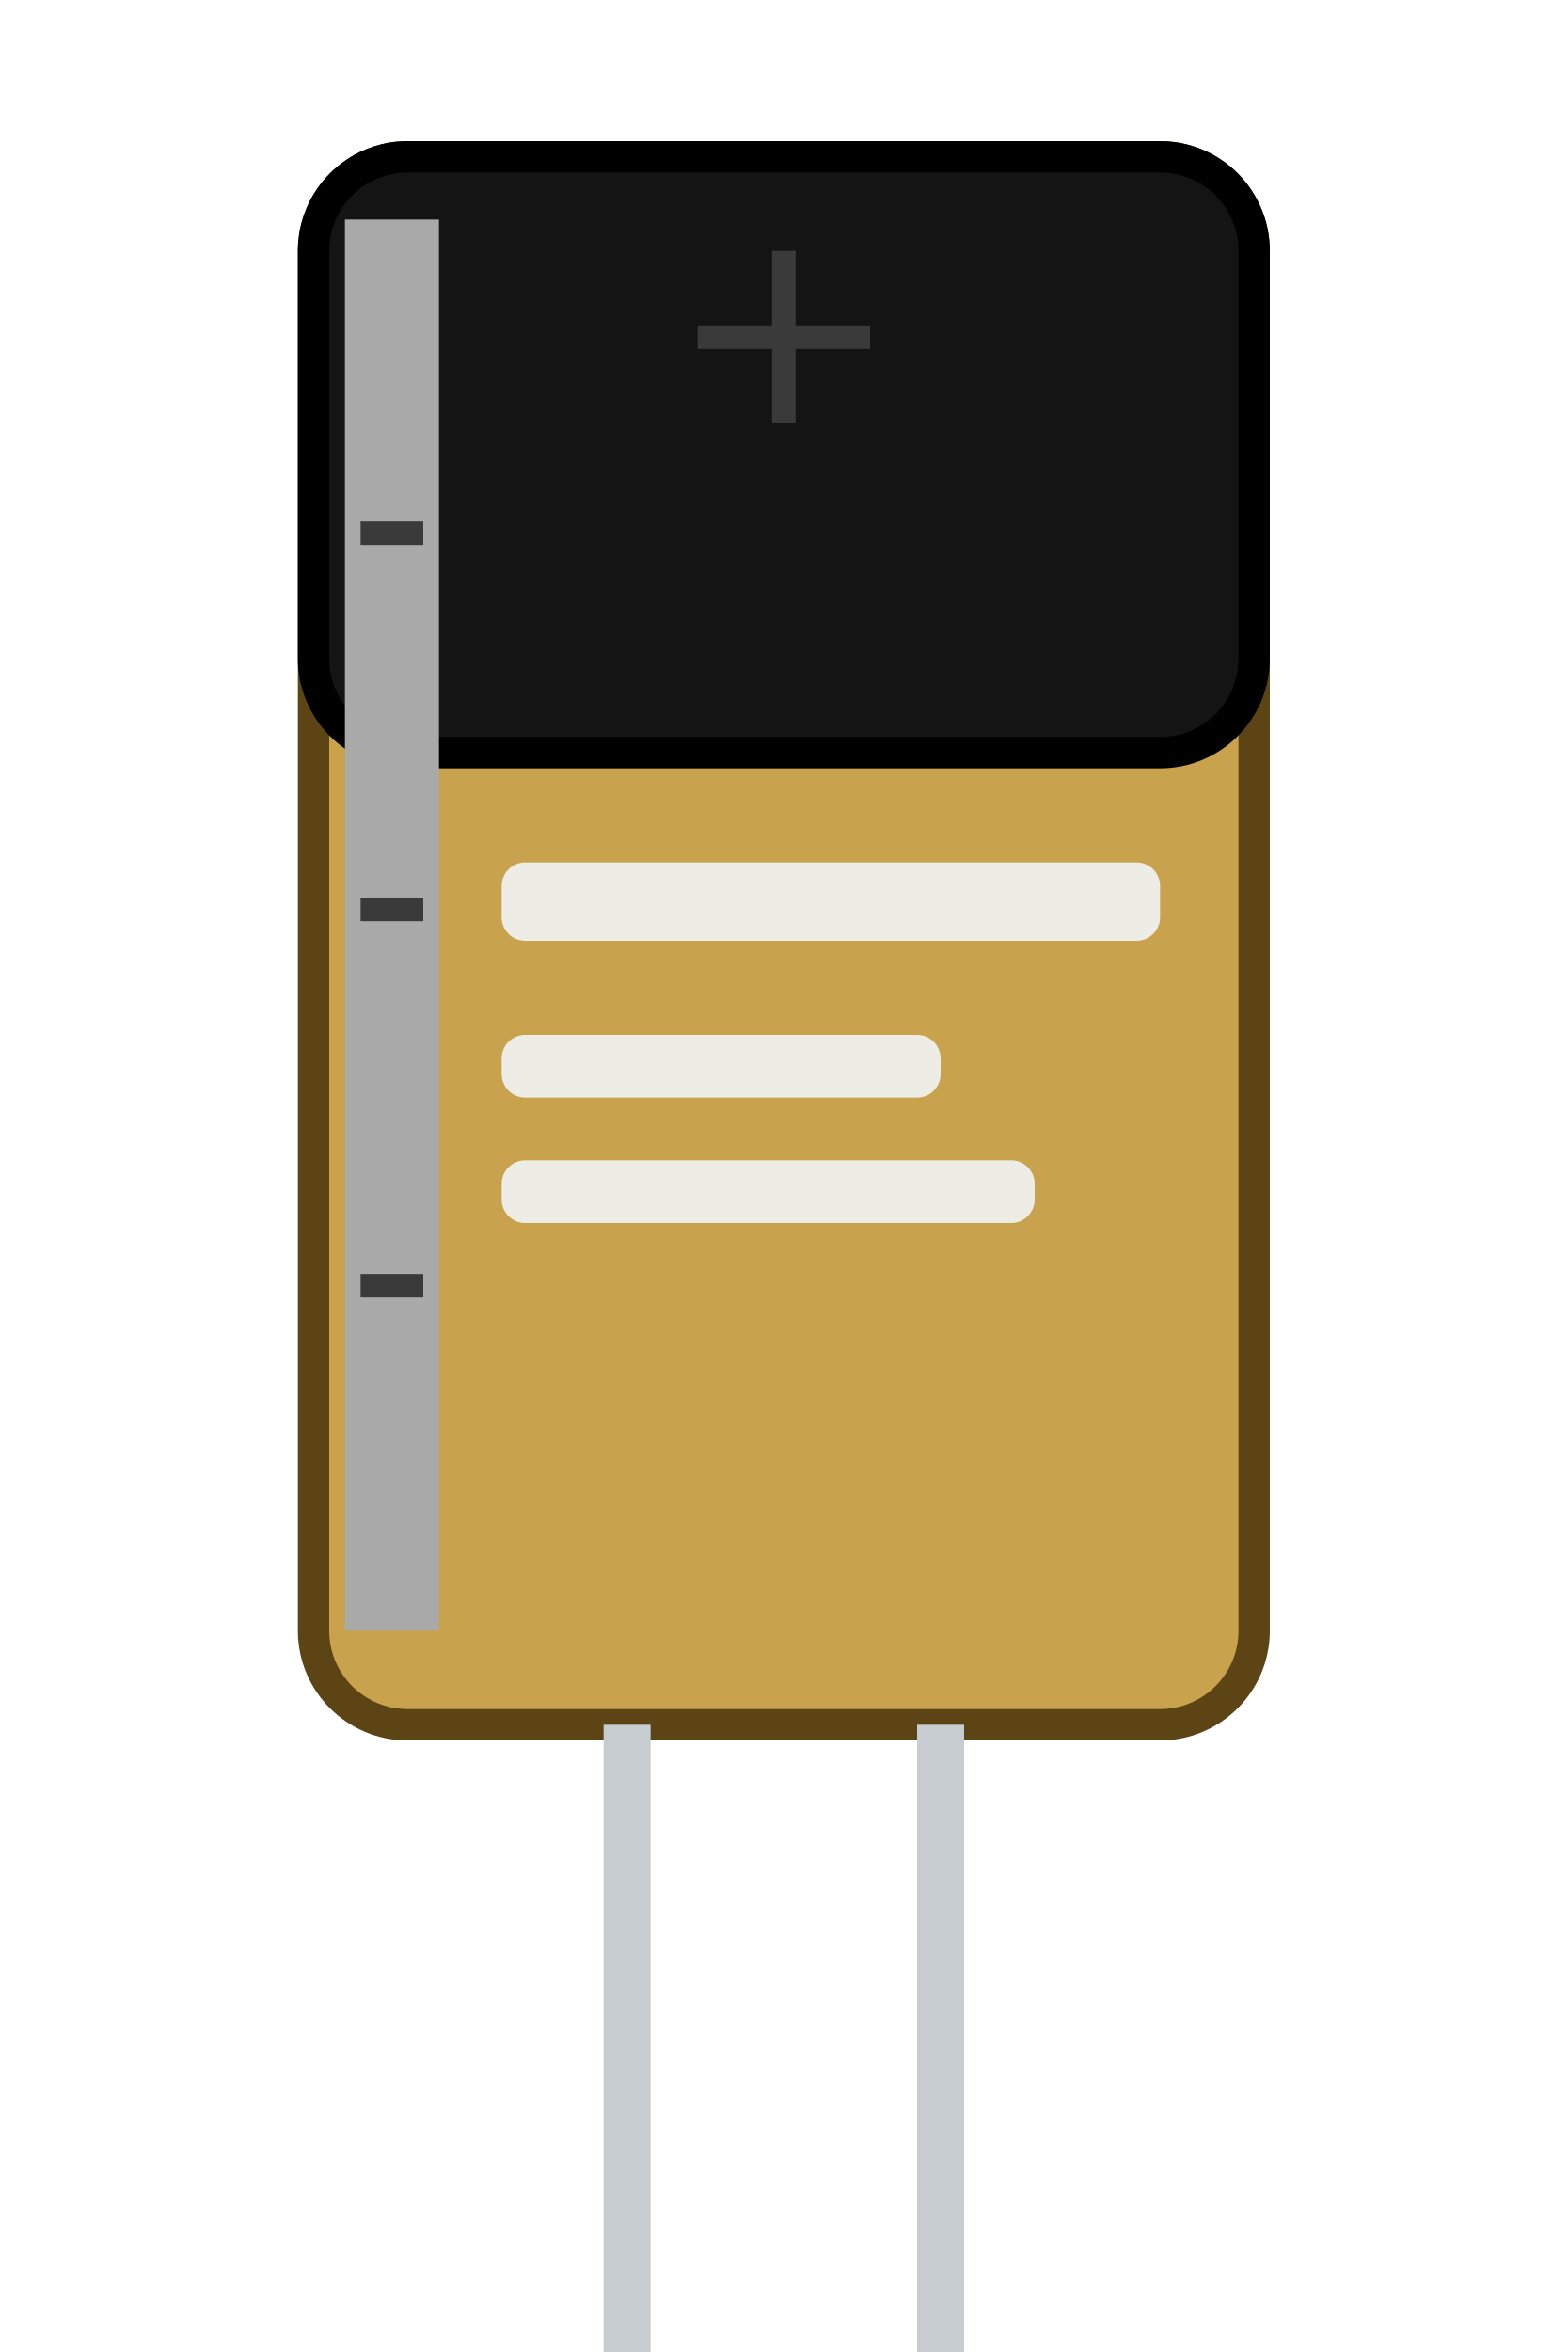
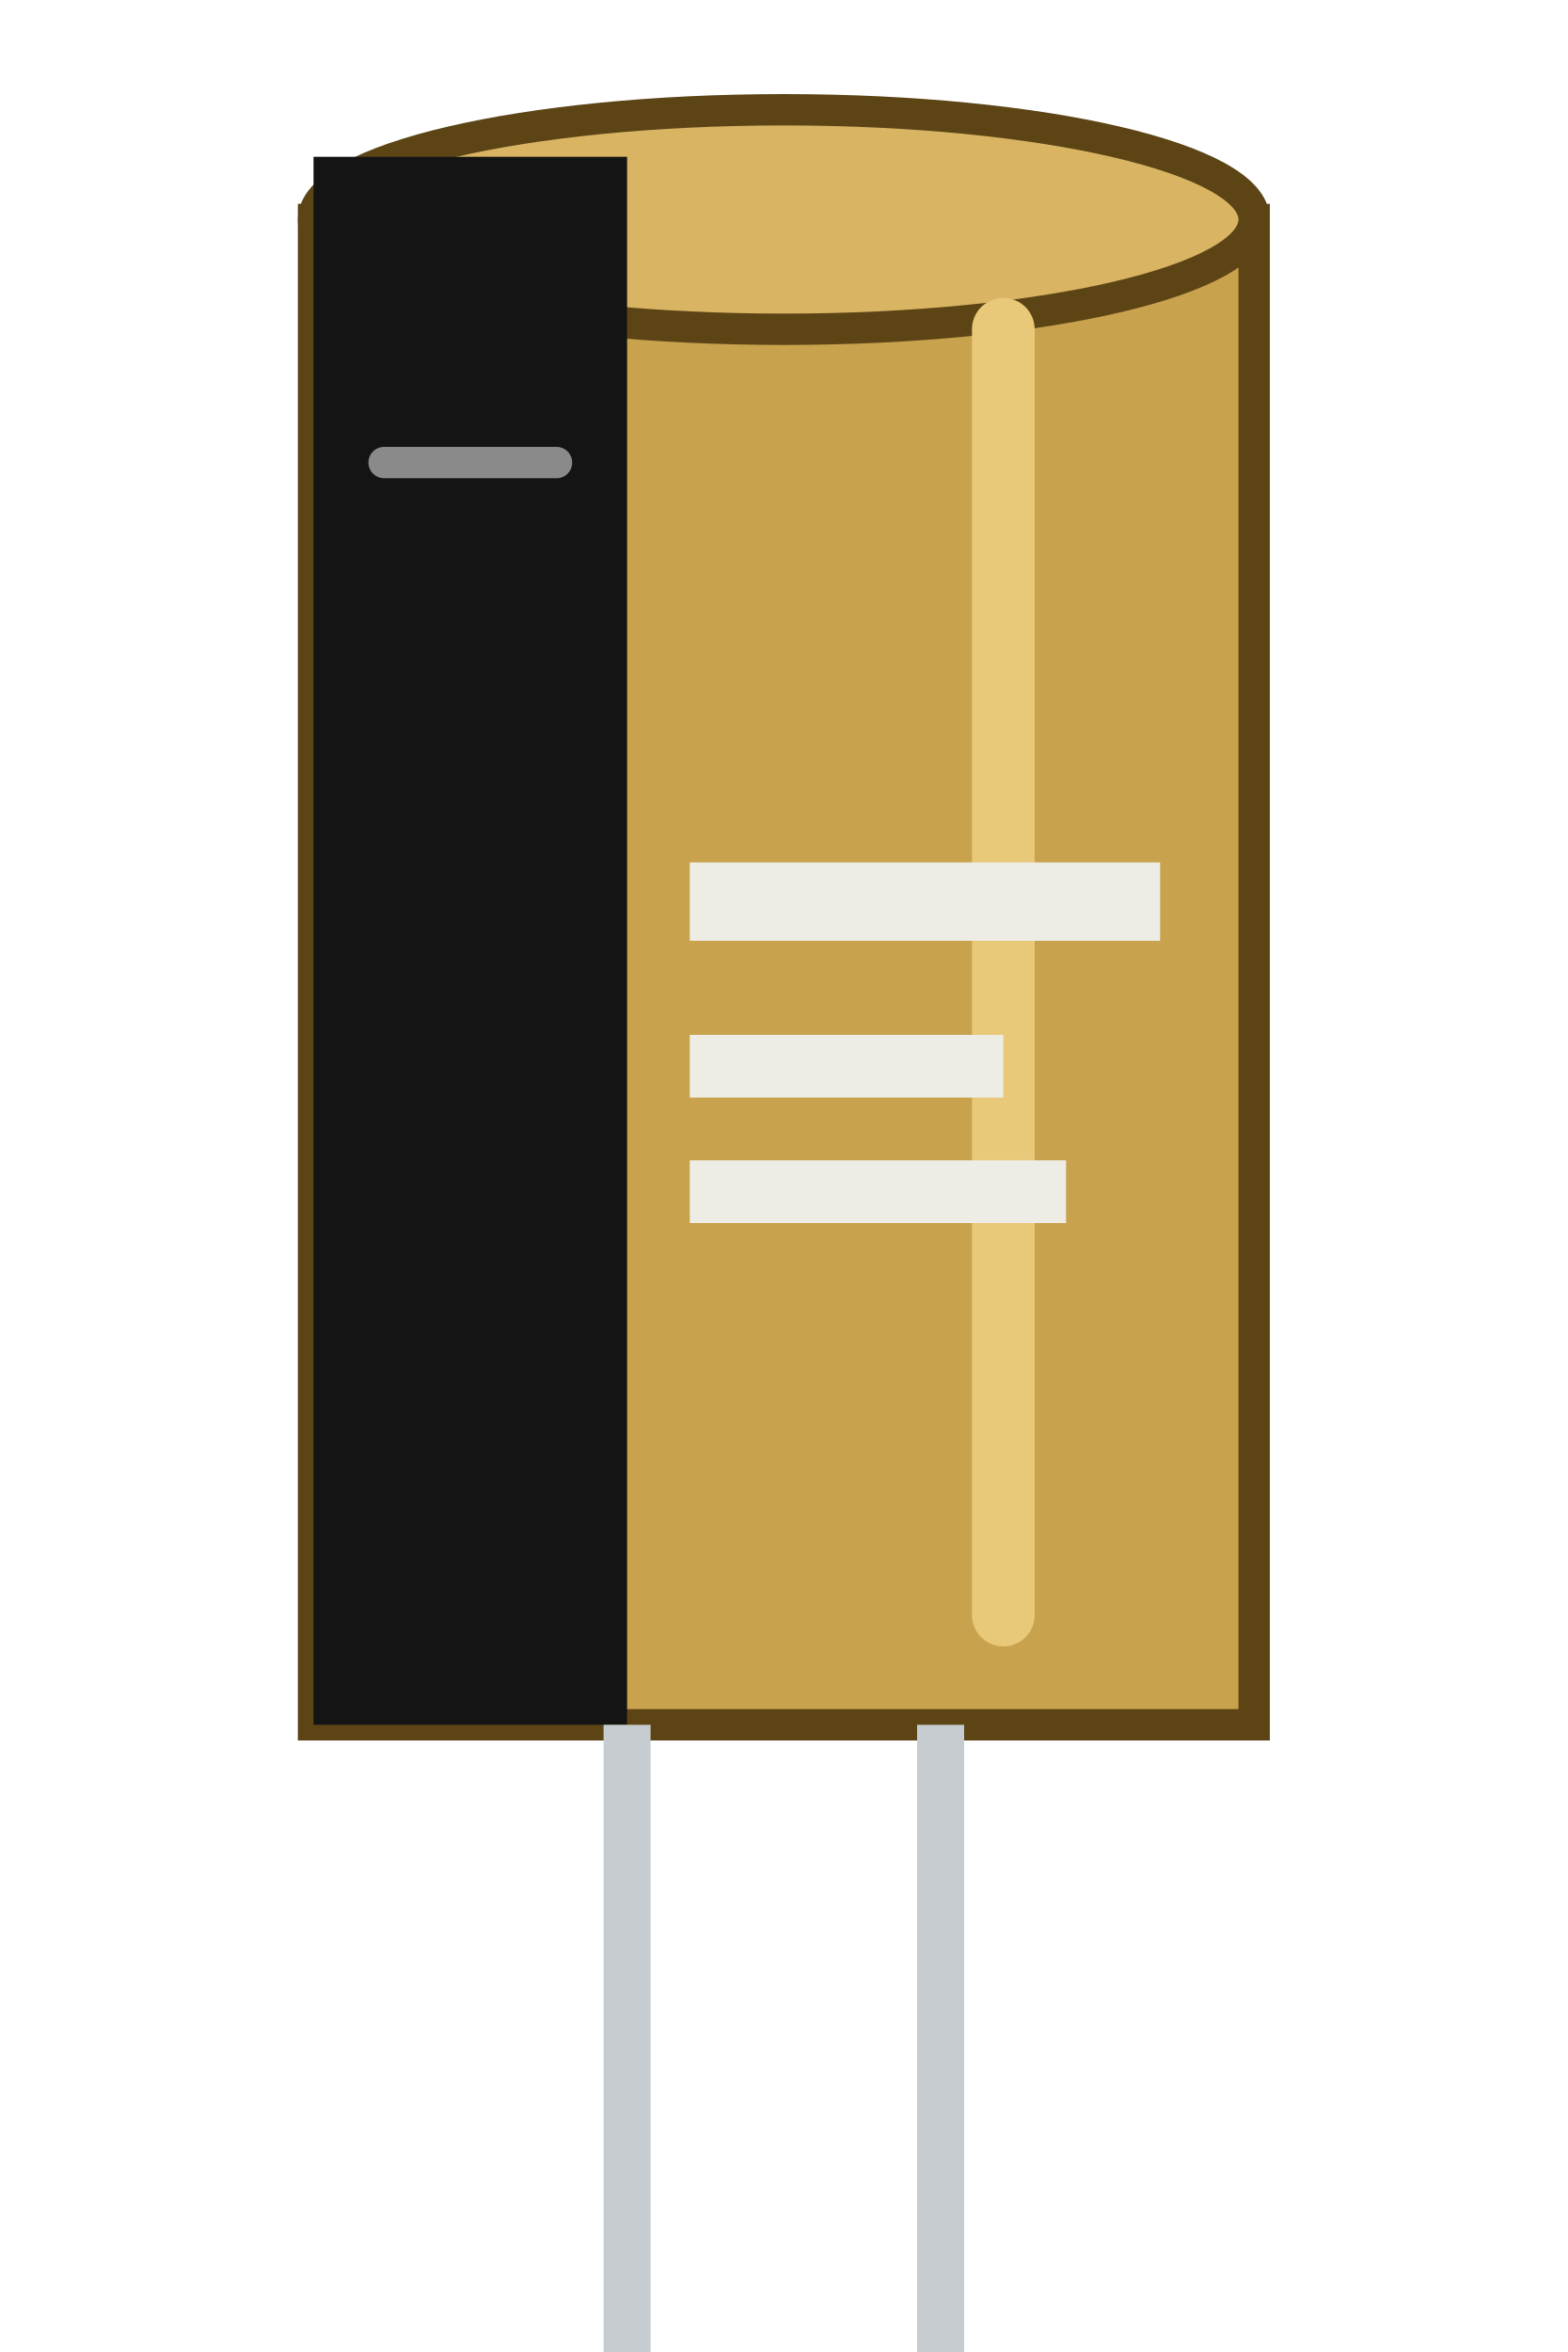
<svg xmlns="http://www.w3.org/2000/svg" viewBox="0 0 100 150">
-   <rect x="20" y="10" width="60" height="100" rx="6" fill="#C9A24D" stroke="#5C4415" stroke-width="2" />
-   <rect x="20" y="10" width="60" height="38" rx="6" fill="#141414" stroke="#000000" stroke-width="2" />
-   <line x1="50" y1="16" x2="50" y2="27" stroke="#3A3A3A" stroke-width="1.5" />
-   <line x1="44.5" y1="21.5" x2="55.5" y2="21.5" stroke="#3A3A3A" stroke-width="1.5" />
-   <rect x="22" y="14" width="6" height="90" fill="#A9A9A9" />
-   <line x1="23" y1="34" x2="27" y2="34" stroke="#3A3A3A" stroke-width="1.5" />
-   <line x1="23" y1="58" x2="27" y2="58" stroke="#3A3A3A" stroke-width="1.5" />
-   <line x1="23" y1="82" x2="27" y2="82" stroke="#3A3A3A" stroke-width="1.5" />
-   <rect x="32" y="55" width="42" height="5" rx="1.5" fill="#EDEDE6" />
-   <rect x="32" y="66" width="28" height="4" rx="1.5" fill="#EDEDE6" />
-   <rect x="32" y="74" width="34" height="4" rx="1.5" fill="#EDEDE6" />
+   <rect x="20" y="14" width="60" height="96" fill="#C9A24D" stroke="#5C4415" stroke-width="2" />
+   <ellipse cx="50" cy="14" rx="30" ry="7" fill="#D8B463" stroke="#5C4415" stroke-width="2" />
+   <line x1="64" y1="21" x2="64" y2="103" stroke="#E8C97A" stroke-width="4" stroke-linecap="round" />
+   <rect x="20" y="10" width="20" height="100" fill="#141414" />
+   <line x1="24.5" y1="29.5" x2="35.5" y2="29.5" stroke="#8A8A8A" stroke-width="2" stroke-linecap="round" />
+   <rect x="44" y="55" width="30" height="5" fill="#EDEDE6" />
+   <rect x="44" y="66" width="20" height="4" fill="#EDEDE6" />
+   <rect x="44" y="74" width="24" height="4" fill="#EDEDE6" />
  <line x1="40" y1="110" x2="40" y2="150" stroke="#C7CCD1" stroke-width="3" />
  <line x1="60" y1="110" x2="60" y2="150" stroke="#C7CCD1" stroke-width="3" />
  <circle id="pin-1" cx="40" cy="150" r="0.1" fill="none" />
  <circle id="pin-2" cx="60" cy="150" r="0.1" fill="none" />
</svg>
